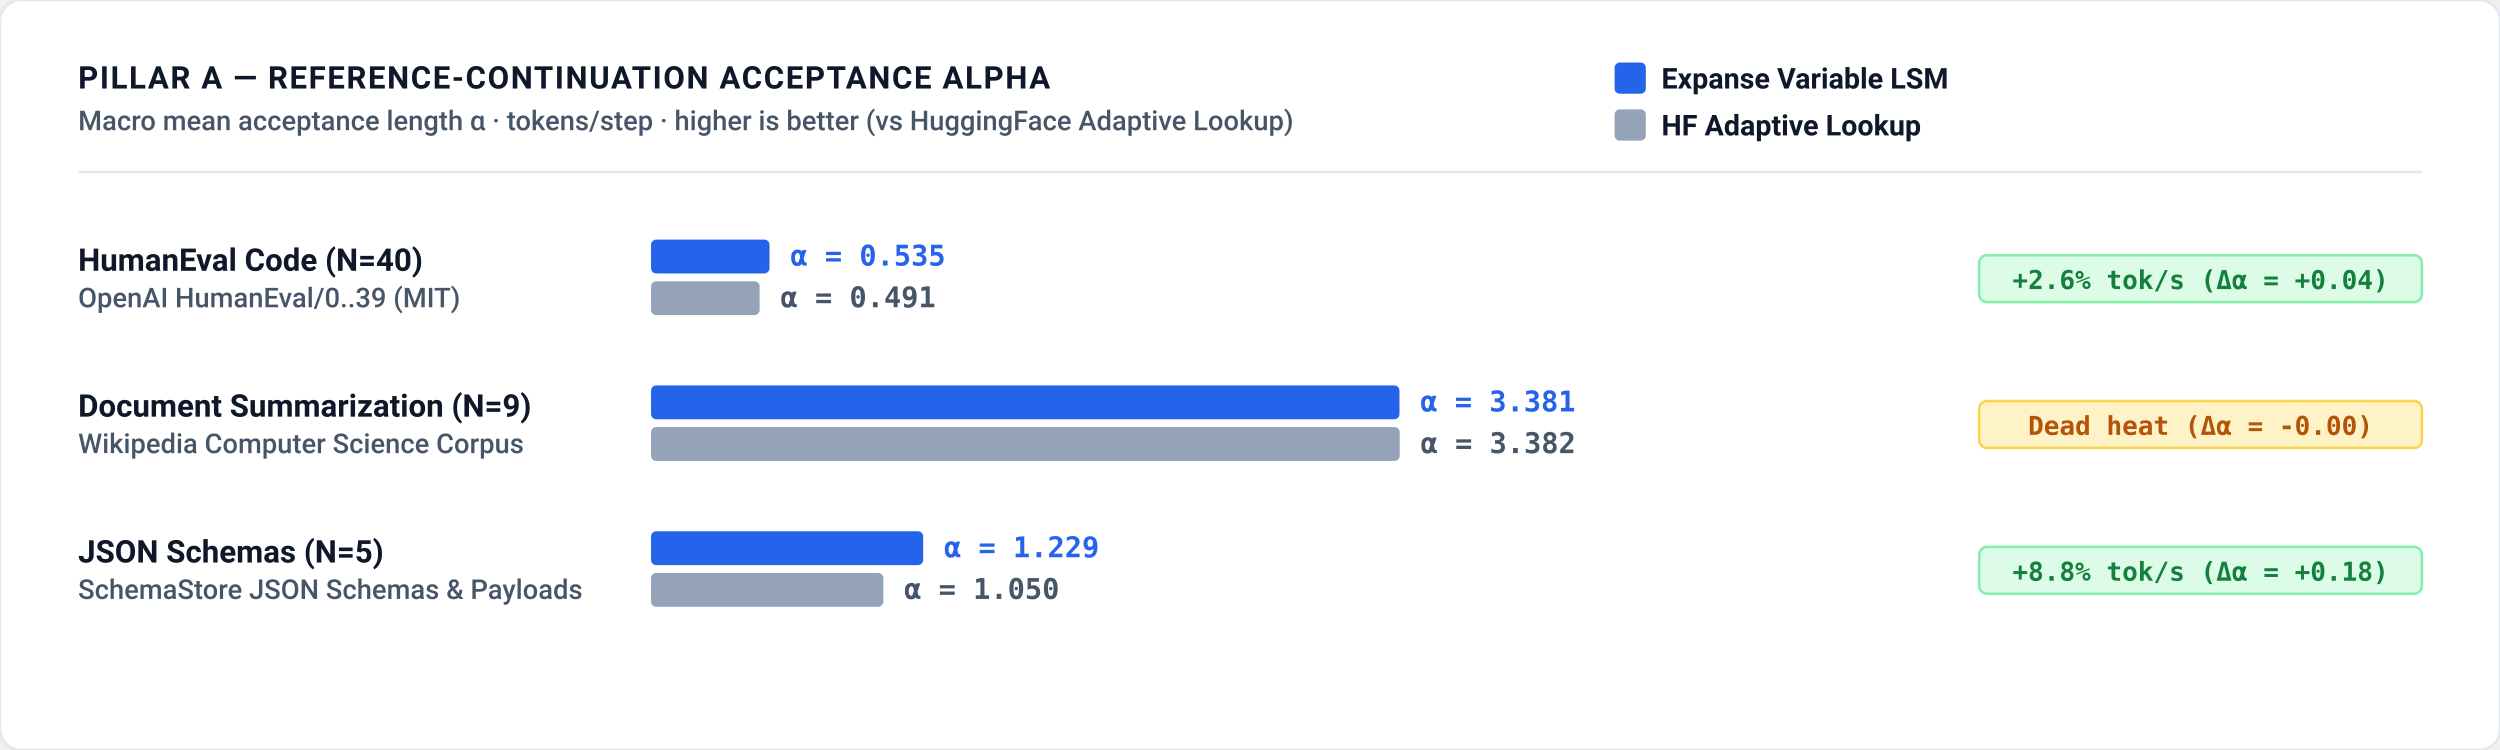
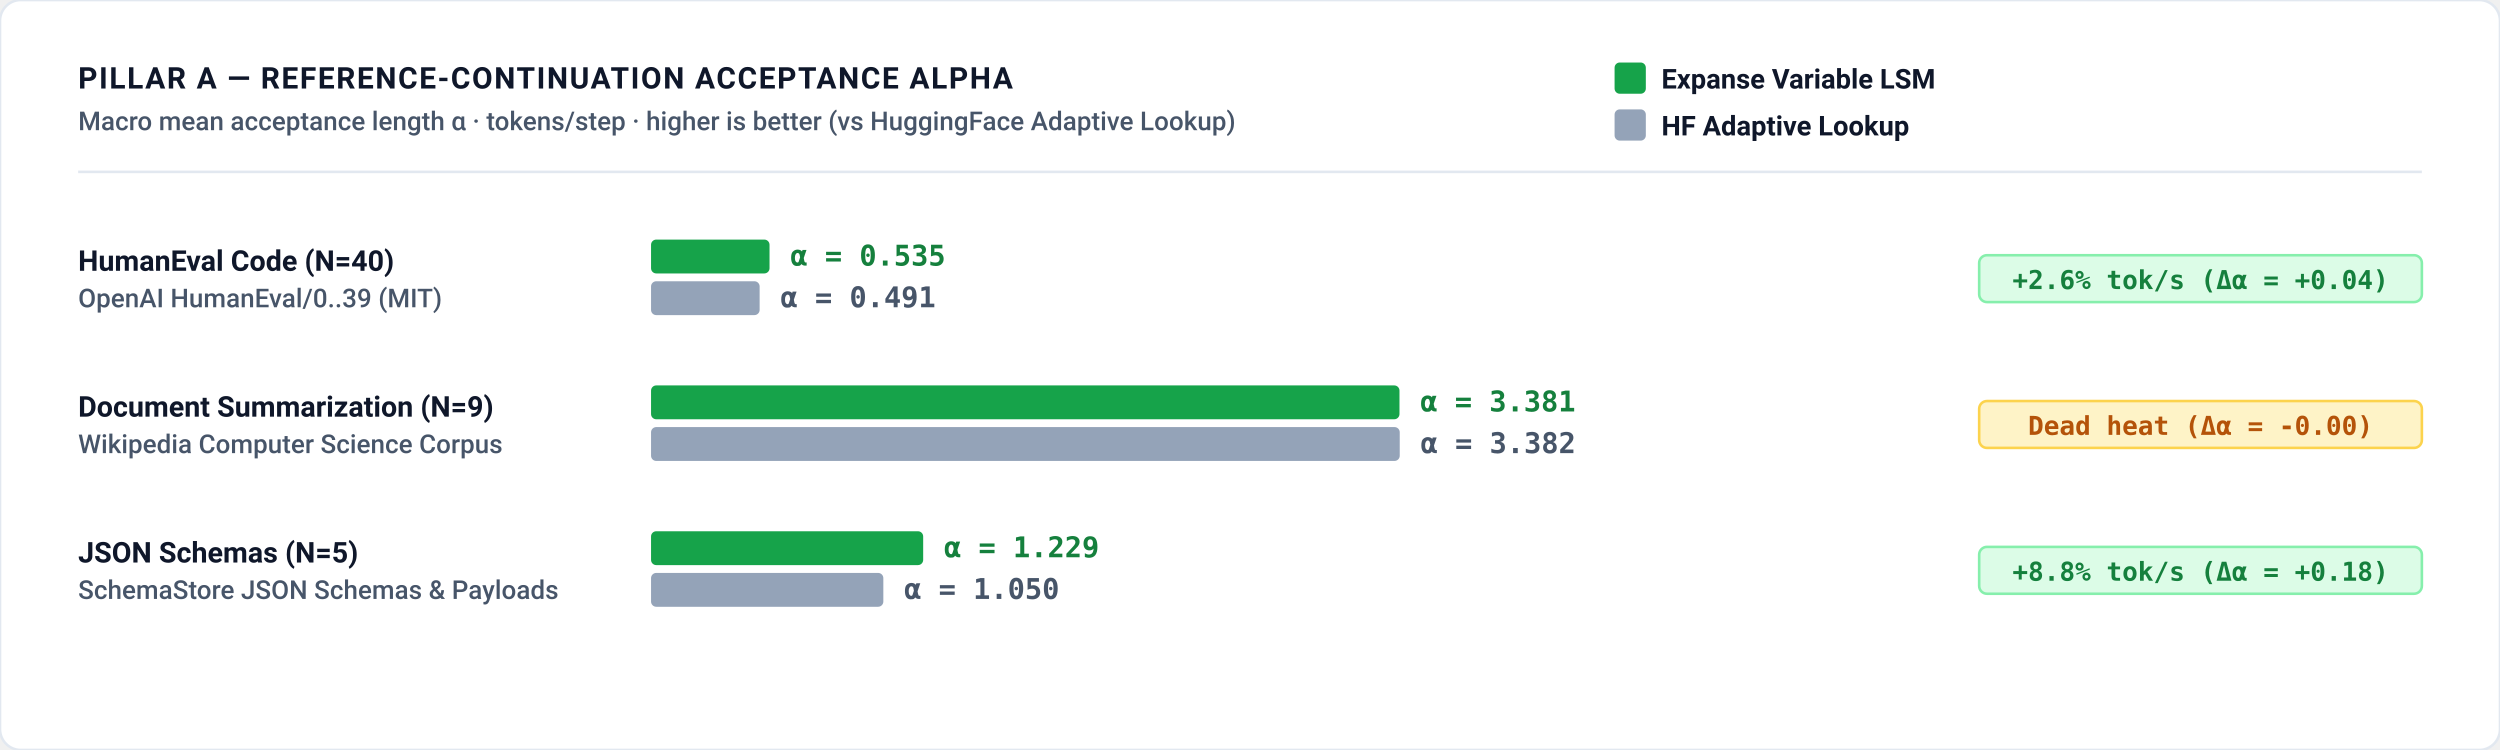
<svg xmlns="http://www.w3.org/2000/svg" role="img" viewBox="0 0 960 288" width="100%" height="100%">
  <defs>
    <style>
      .bg { fill: #ffffff; }
      .border { stroke: #e2e8f0; stroke-width: 1px; fill: none; }
      .grid { stroke: #f1f5f9; stroke-width: 1px; stroke-dasharray: 2,3; }
      .axis { stroke: #cbd5e1; stroke-width: 1.5px; }
      .divider { stroke: #e2e8f0; stroke-width: 1px; }

-       .t-title { font-family: -apple-system, BlinkMacSystemFont, "Segoe UI", Roboto, Helvetica, Arial, sans-serif; font-size: 12px; font-weight: 700; letter-spacing: 0.6px; fill: #0f172a; text-transform: uppercase; }
-       .t-sub { font-family: -apple-system, BlinkMacSystemFont, "Segoe UI", Roboto, Helvetica, Arial, sans-serif; font-size: 10.5px; font-weight: 500; fill: #475569; }
+       .t-title { font-family: -apple-system, BlinkMacSystemFont, "Segoe UI", Roboto, Helvetica, Arial, sans-serif; font-size: 11.5px; font-weight: 700; letter-spacing: 0.6px; fill: #0f172a; text-transform: uppercase; }
+       .t-sub { font-family: -apple-system, BlinkMacSystemFont, "Segoe UI", Roboto, Helvetica, Arial, sans-serif; font-size: 10px; font-weight: 500; fill: #475569; }
      .t-unit { font-family: ui-monospace, SFMono-Regular, Menlo, Monaco, Consolas, monospace; font-size: 10px; font-weight: 600; fill: #475569; }
-       .t-axis-label { font-family: ui-monospace, SFMono-Regular, Menlo, Monaco, Consolas, monospace; font-size: 10px; font-weight: 500; fill: #64748b; }
-       .t-bar-label { font-family: -apple-system, BlinkMacSystemFont, "Segoe UI", Roboto, Helvetica, Arial, sans-serif; font-size: 12px; font-weight: 700; fill: #0f172a; }
-       .t-legend { font-family: -apple-system, BlinkMacSystemFont, "Segoe UI", Roboto, Helvetica, Arial, sans-serif; font-size: 11px; font-weight: 600; fill: #0f172a; }
+       .t-axis-label { font-family: ui-monospace, SFMono-Regular, Menlo, Monaco, Consolas, monospace; font-size: 9.5px; font-weight: 500; fill: #64748b; }
+       .t-bar-label { font-family: -apple-system, BlinkMacSystemFont, "Segoe UI", Roboto, Helvetica, Arial, sans-serif; font-size: 11px; font-weight: 700; fill: #0f172a; }
+       .t-legend { font-family: -apple-system, BlinkMacSystemFont, "Segoe UI", Roboto, Helvetica, Arial, sans-serif; font-size: 10.5px; font-weight: 600; fill: #0f172a; }

      .t-val-accent { font-family: ui-monospace, SFMono-Regular, Menlo, Monaco, Consolas, monospace; font-size: 11px; font-weight: 700; fill: #15803d; }
      .t-val-blue { font-family: ui-monospace, SFMono-Regular, Menlo, Monaco, Consolas, monospace; font-size: 11px; font-weight: 600; fill: #2563eb; }
      .t-val-gray { font-family: ui-monospace, SFMono-Regular, Menlo, Monaco, Consolas, monospace; font-size: 11px; font-weight: 600; fill: #475569; }
      .t-note { font-family: -apple-system, BlinkMacSystemFont, "Segoe UI", Roboto, Helvetica, Arial, sans-serif; font-size: 9.5px; font-weight: 500; fill: #64748b; }

-       .b-expanse { fill: #2563eb; }
+       .b-expanse { fill: #16a34a; }
      .b-baseline { fill: #94a3b8; }
-       .b-highlight { fill: #10b981; }
+       .b-highlight { fill: #2563eb; }

      .badge-win { fill: #dcfce7; stroke: #86efac; stroke-width: 1px; }
      .badge-win-text { font-family: ui-monospace, SFMono-Regular, Menlo, Monaco, Consolas, monospace; font-size: 10px; font-weight: 700; fill: #15803d; text-anchor: middle; }
      .badge-loss { fill: #fef3c7; stroke: #fcd34d; stroke-width: 1px; }
      .badge-loss-text { font-family: ui-monospace, SFMono-Regular, Menlo, Monaco, Consolas, monospace; font-size: 10px; font-weight: 700; fill: #b45309; text-anchor: middle; }

      @media (prefers-color-scheme: dark) {
        .bg { fill: #0d1117; }
        .border { stroke: #30363d; }
        .grid { stroke: #21262d; }
        .axis { stroke: #484f58; }
        .divider { stroke: #21262d; }
        .t-title { fill: #f0f6fc; }
        .t-sub { fill: #94a3b8; }
        .t-unit { fill: #94a3b8; }
        .t-axis-label { fill: #94a3b8; }
        .t-bar-label { fill: #f8fafc; }
        .t-legend { fill: #f8fafc; }
        .t-val-accent { fill: #4ade80; }
        .t-val-blue { fill: #38bdf8; }
        .t-val-gray { fill: #cbd5e1; }
        .t-note { fill: #94a3b8; }
-         .b-expanse { fill: #3b82f6; }
+         .b-expanse { fill: #22c55e; }
        .b-baseline { fill: #64748b; }
-         .b-highlight { fill: #34d399; }
+         .b-highlight { fill: #3b82f6; }
        .badge-win { fill: #064e3b; stroke: #059669; }
        .badge-win-text { fill: #6ee7b7; }
        .badge-loss { fill: #451a03; stroke: #d97706; }
        .badge-loss-text { fill: #fcd34d; }
      }

      :root[data-theme="dark"] .bg, [data-theme="dark"] .bg { fill: #0d1117; }
      :root[data-theme="dark"] .border, [data-theme="dark"] .border { stroke: #30363d; }
      :root[data-theme="dark"] .grid, [data-theme="dark"] .grid { stroke: #21262d; }
      :root[data-theme="dark"] .axis, [data-theme="dark"] .axis { stroke: #484f58; }
      :root[data-theme="dark"] .divider, [data-theme="dark"] .divider { stroke: #21262d; }
      :root[data-theme="dark"] .t-title, [data-theme="dark"] .t-title { fill: #f0f6fc; }
      :root[data-theme="dark"] .t-sub, [data-theme="dark"] .t-sub { fill: #94a3b8; }
      :root[data-theme="dark"] .t-unit, [data-theme="dark"] .t-unit { fill: #94a3b8; }
      :root[data-theme="dark"] .t-axis-label, [data-theme="dark"] .t-axis-label { fill: #94a3b8; }
      :root[data-theme="dark"] .t-bar-label, [data-theme="dark"] .t-bar-label { fill: #f8fafc; }
      :root[data-theme="dark"] .t-legend, [data-theme="dark"] .t-legend { fill: #f8fafc; }
      :root[data-theme="dark"] .t-val-accent, [data-theme="dark"] .t-val-accent { fill: #4ade80; }
      :root[data-theme="dark"] .t-val-blue, [data-theme="dark"] .t-val-blue { fill: #38bdf8; }
      :root[data-theme="dark"] .t-val-gray, [data-theme="dark"] .t-val-gray { fill: #cbd5e1; }
      :root[data-theme="dark"] .t-note, [data-theme="dark"] .t-note { fill: #94a3b8; }
-       :root[data-theme="dark"] .b-expanse, [data-theme="dark"] .b-expanse { fill: #3b82f6; }
+       :root[data-theme="dark"] .b-expanse, [data-theme="dark"] .b-expanse { fill: #22c55e; }
      :root[data-theme="dark"] .b-baseline, [data-theme="dark"] .b-baseline { fill: #64748b; }
-       :root[data-theme="dark"] .b-highlight, [data-theme="dark"] .b-highlight { fill: #34d399; }
+       :root[data-theme="dark"] .b-highlight, [data-theme="dark"] .b-highlight { fill: #3b82f6; }
      :root[data-theme="dark"] .badge-win, [data-theme="dark"] .badge-win { fill: #064e3b; stroke: #059669; }
      :root[data-theme="dark"] .badge-win-text, [data-theme="dark"] .badge-win-text { fill: #6ee7b7; }
      :root[data-theme="dark"] .badge-loss, [data-theme="dark"] .badge-loss { fill: #451a03; stroke: #d97706; }
      :root[data-theme="dark"] .badge-loss-text, [data-theme="dark"] .badge-loss-text { fill: #fcd34d; }
    </style>
  </defs>
  <rect width="100%" height="100%" class="bg" rx="8" />
  <rect width="100%" height="100%" class="border" rx="8" />
  <text x="30" y="34" class="t-title">PILLAR A — REFERENCE-CONTINUATION ACCEPTANCE ALPHA</text>
  <text x="30" y="50" class="t-sub">Macro mean acceptance length α · tokens/step · higher is better (vs HuggingFace Adaptive Lookup)</text>
  <g transform="translate(620, 24)">
    <rect x="0" y="0" width="12" height="12" rx="2" class="b-expanse" />
    <text x="18" y="10" class="t-legend">Expanse Variable LSM</text>
    <rect x="0" y="18" width="12" height="12" rx="2" class="b-baseline" />
    <text x="18" y="28" class="t-legend">HF Adaptive Lookup</text>
  </g>
  <line x1="30" y1="66" x2="930" y2="66" class="divider" />
  <text x="30" y="104" class="t-bar-label">HumanEval Code (N=40)</text>
  <text x="30" y="118" class="t-sub">OpenAI HumanEval/0..39 (MIT)</text>
  <rect x="250" y="92" width="45.5" height="13" rx="2" class="b-expanse" />
-   <text x="303.5" y="102" class="t-val-blue">α = 0.535</text>
+   <text x="303.5" y="102" class="t-val-accent">α = 0.535</text>
  <rect x="250" y="108" width="41.7" height="13" rx="2" class="b-baseline" />
  <text x="299.7" y="118" class="t-val-gray">α = 0.491</text>
  <rect x="760" y="98" width="170" height="18" rx="3" class="badge-win" />
  <text x="845" y="111" class="badge-win-text">+2.6% tok/s (Δα = +0.04)</text>
  <text x="30" y="160" class="t-bar-label">Document Summarization (N=9)</text>
  <text x="30" y="174" class="t-sub">Wikipedia Computer Science Corpus</text>
  <rect x="250" y="148" width="287.4" height="13" rx="2" class="b-expanse" />
-   <text x="545.4" y="158" class="t-val-blue">α = 3.381</text>
+   <text x="545.4" y="158" class="t-val-accent">α = 3.381</text>
  <rect x="250" y="164" width="287.5" height="13" rx="2" class="b-baseline" />
  <text x="545.5" y="174" class="t-val-gray">α = 3.382</text>
  <rect x="760" y="154" width="170" height="18" rx="3" class="badge-loss" />
  <text x="845" y="167" class="badge-loss-text">Dead heat (Δα = -0.00)</text>
  <text x="30" y="216" class="t-bar-label">JSON Schemas (N=5)</text>
  <text x="30" y="230" class="t-sub">SchemaStore JSON Schemas &amp; Payloads</text>
  <rect x="250" y="204" width="104.5" height="13" rx="2" class="b-expanse" />
-   <text x="362.5" y="214" class="t-val-blue">α = 1.229</text>
+   <text x="362.5" y="214" class="t-val-accent">α = 1.229</text>
  <rect x="250" y="220" width="89.2" height="13" rx="2" class="b-baseline" />
  <text x="347.2" y="230" class="t-val-gray">α = 1.050</text>
  <rect x="760" y="210" width="170" height="18" rx="3" class="badge-win" />
  <text x="845" y="223" class="badge-win-text">+8.8% tok/s (Δα = +0.18)</text>
</svg>
